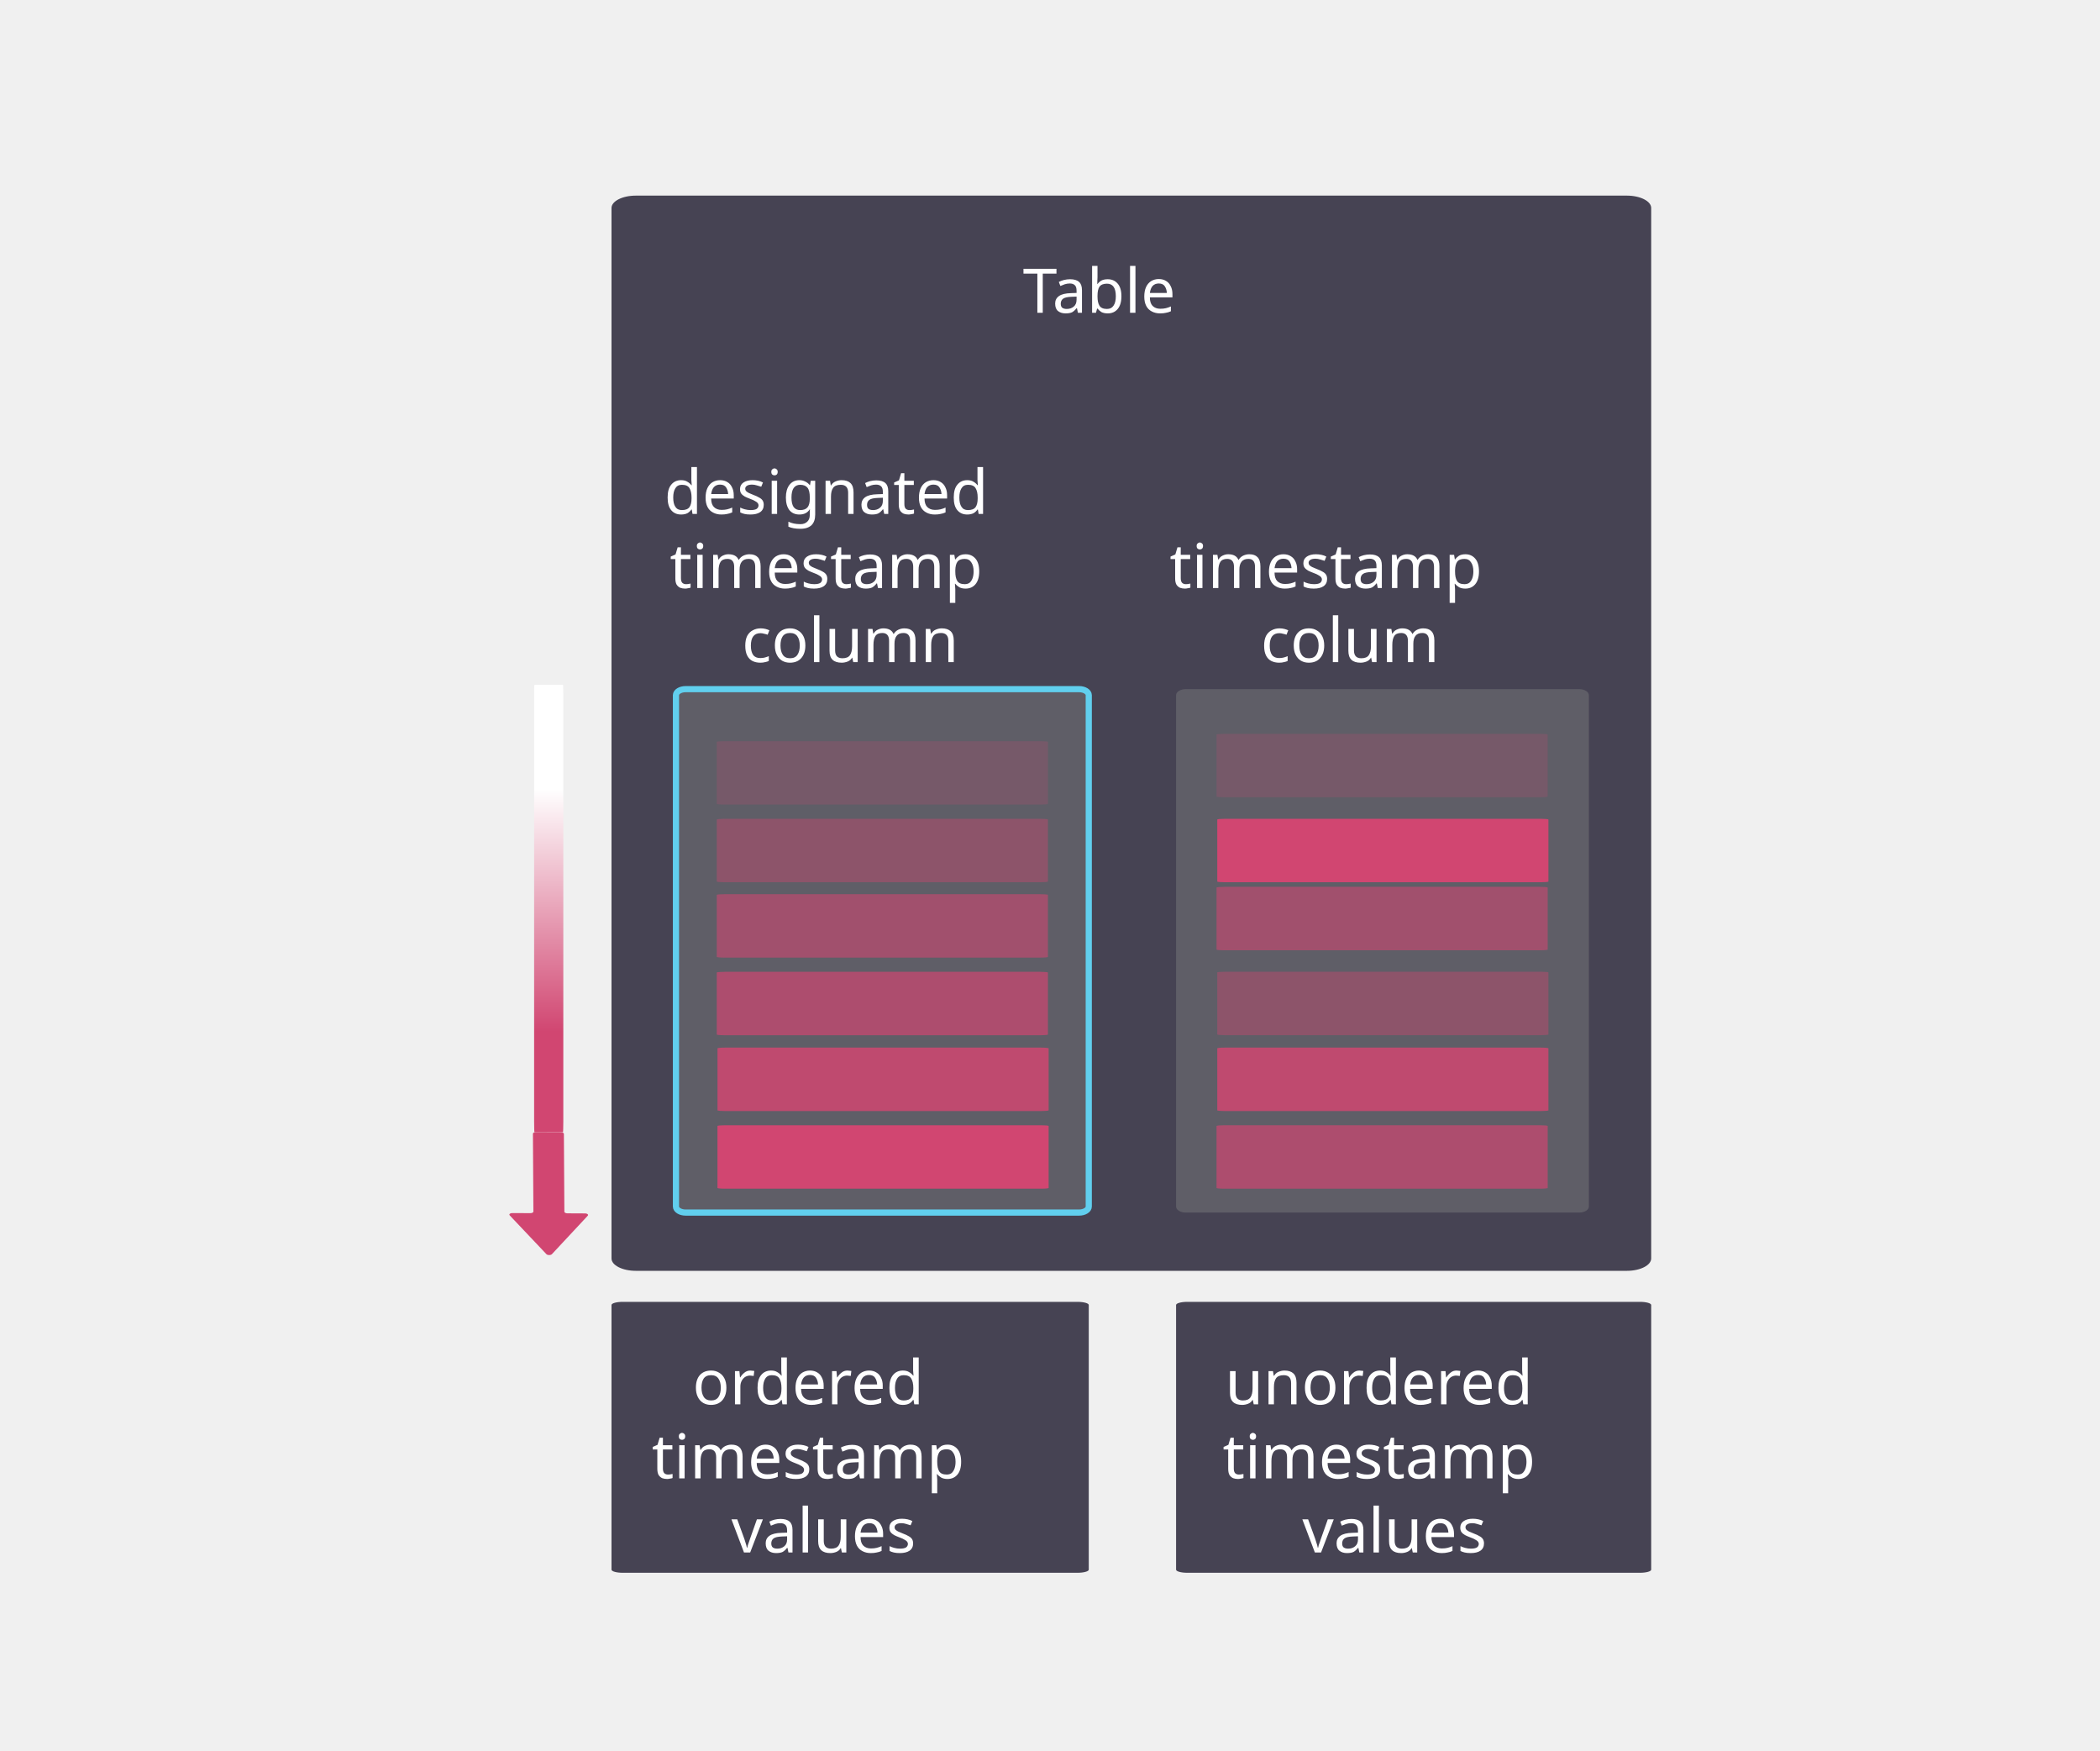
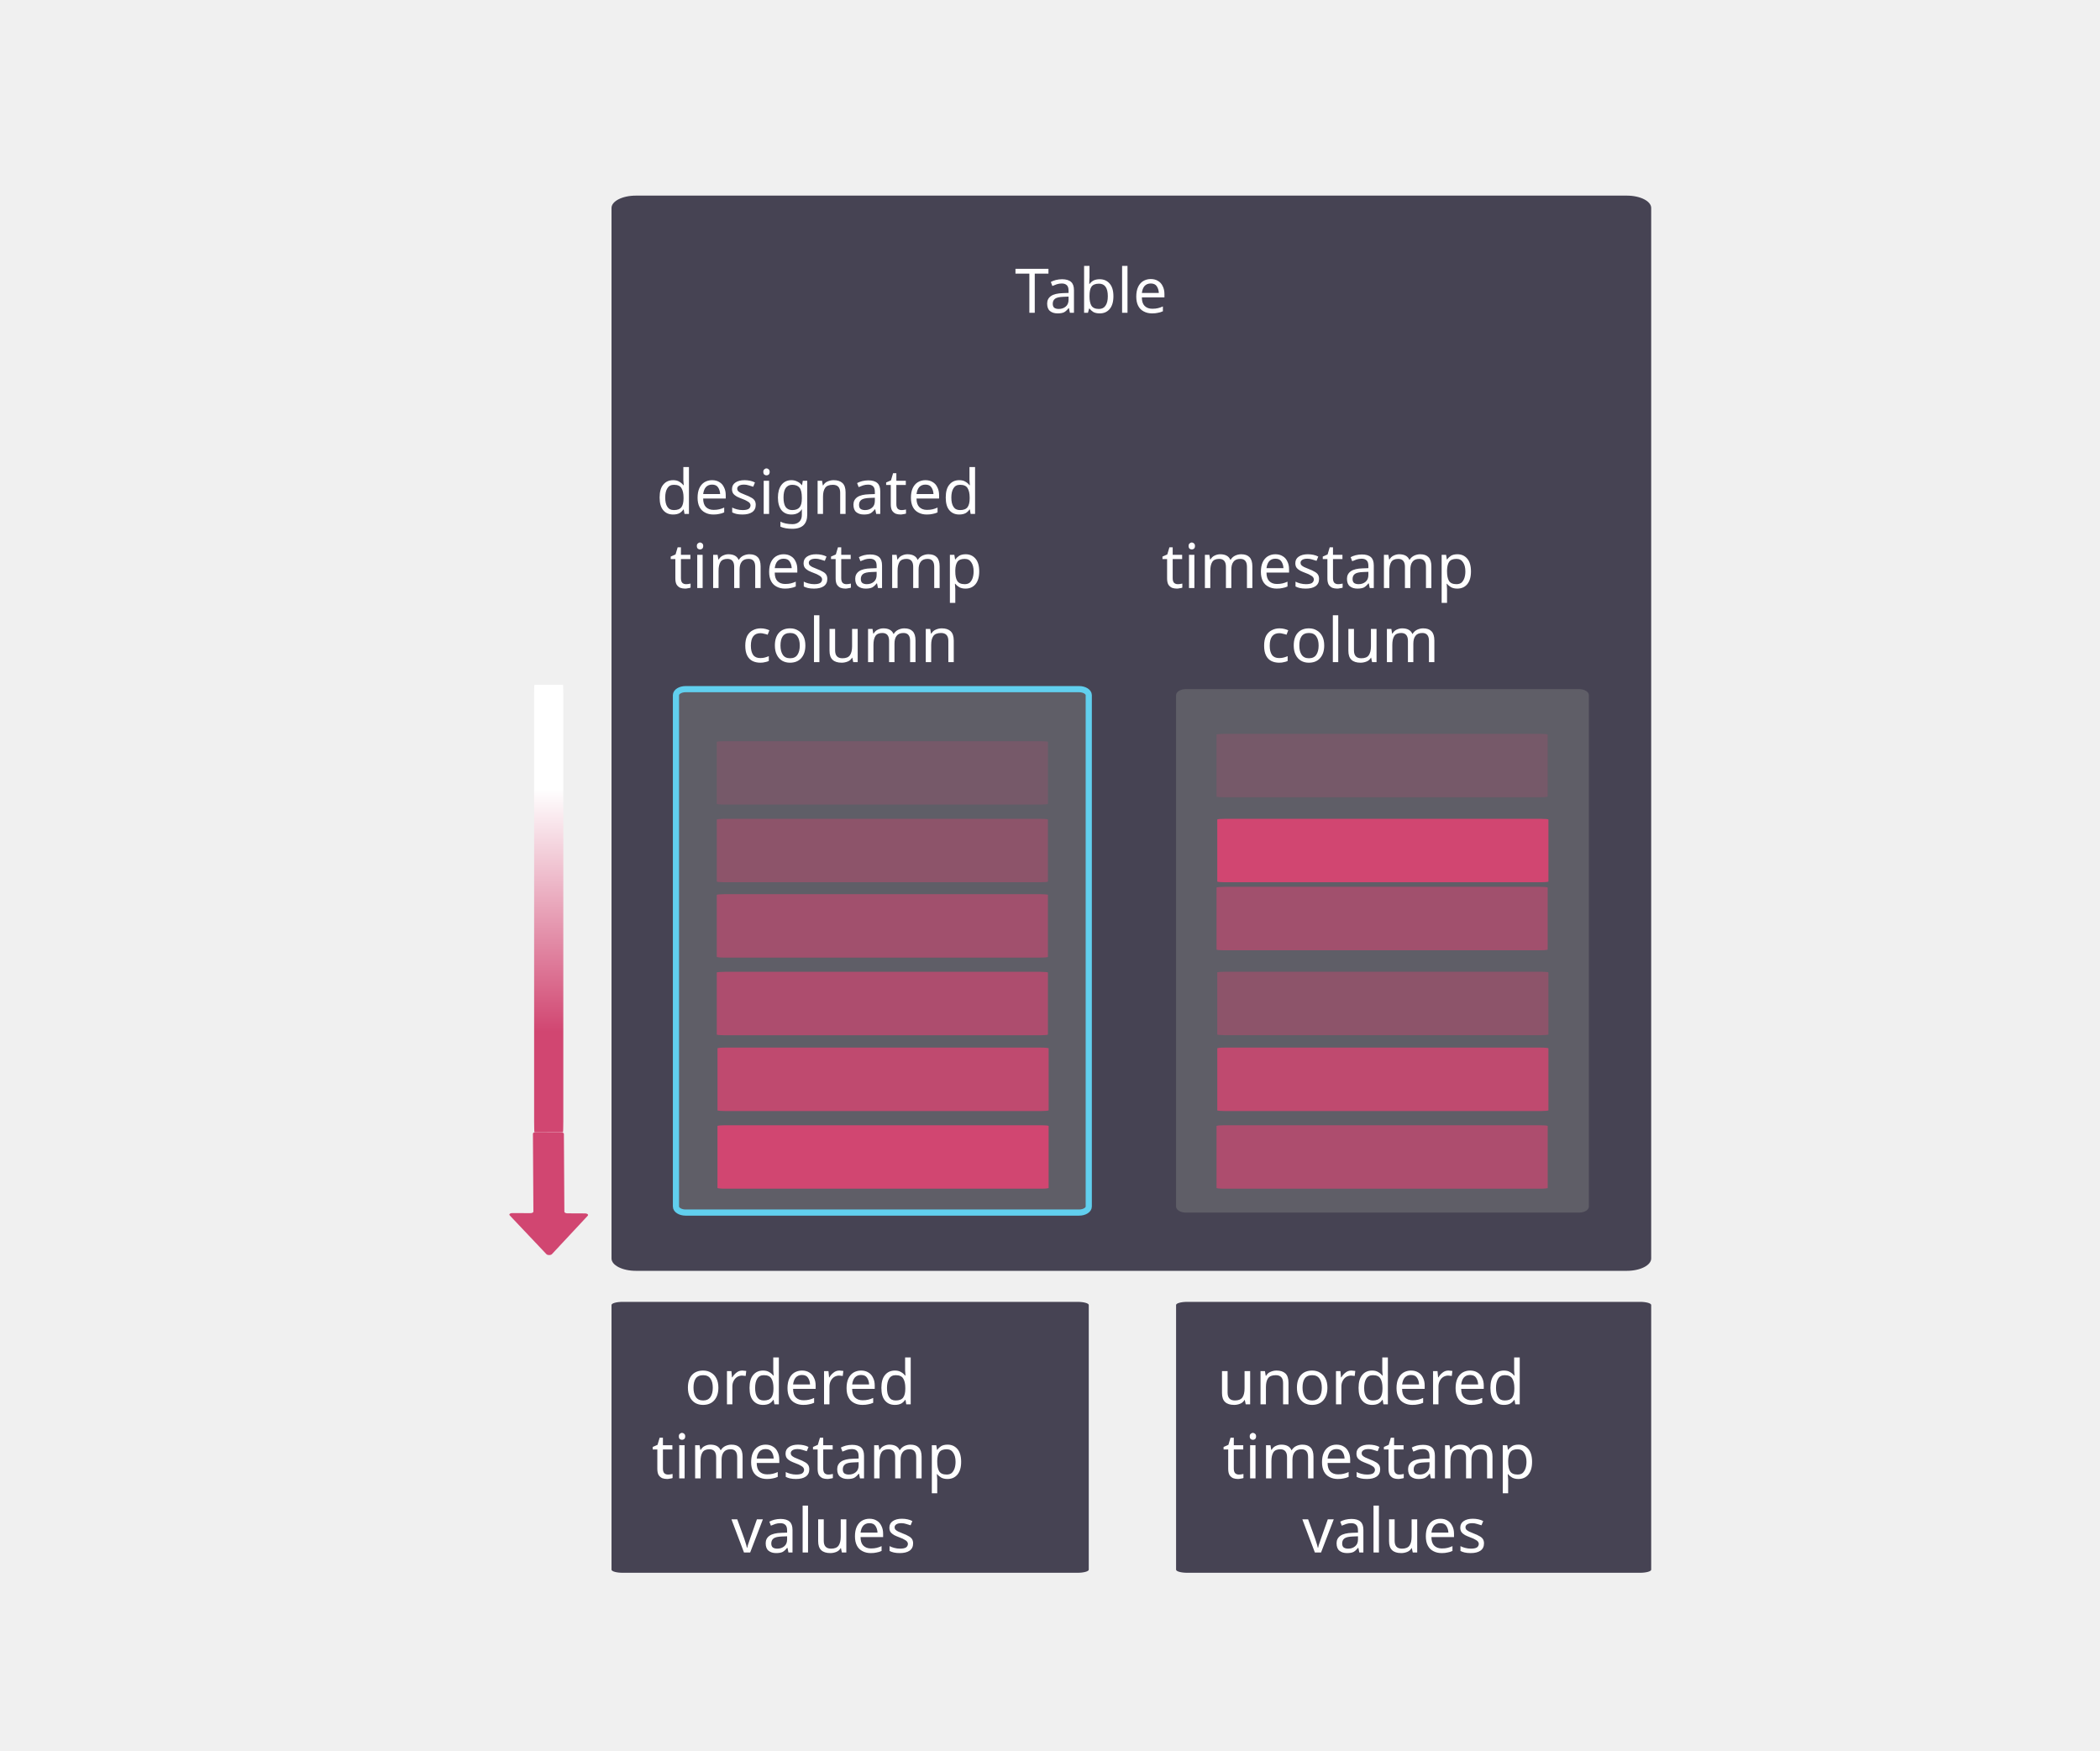
- <svg xmlns="http://www.w3.org/2000/svg" xmlns:ns1="http://vectornator.io" height="100%" style="fill-rule:evenodd;clip-rule:evenodd;stroke-linecap:round;stroke-linejoin:round;" xml:space="preserve" width="100%" version="1.1" viewBox="0 0 170.1 141.75">
+ <svg xmlns="http://www.w3.org/2000/svg" xmlns:ns1="http://vectornator.io" style="fill-rule:evenodd;clip-rule:evenodd;stroke-linecap:round;stroke-linejoin:round" width="100%" height="100%" version="1.1" viewBox="0 0 170.1 141.75" xml:space="preserve">
  <defs>
-     <linearGradient y1="93.625" id="LinearGradient" x1="29.53" y2="73.947" x2="29.53" gradientUnits="userSpaceOnUse" gradientTransform="matrix(1 -2.22045e-16 2.22045e-16 1 13.7343 -10.0674)">
-       <stop stop-color="#d14671" offset="0" />
-       <stop stop-color="#ffffff" offset="1" />
+     <linearGradient id="LinearGradient" x1="29.53" x2="29.53" y1="93.625" y2="73.947" gradientTransform="matrix(1 -2.22045e-16 2.22045e-16 1 13.7343 -10.0674)" gradientUnits="userSpaceOnUse">
+       <stop offset="0" stop-color="#d14671" />
+       <stop offset="1" stop-color="#fff" />
    </linearGradient>
  </defs>
  <g id="layer1 copy" ns1:layerName="layer1 copy">
-     <path d="M51.505+15.841L131.775+15.841C132.864+15.841+133.747+16.29+133.747+16.843L133.747+101.908C133.747+102.462+132.864+102.911+131.775+102.911L51.505+102.911C50.415+102.911+49.532+102.462+49.532+101.908L49.532+16.843C49.532+16.29+50.415+15.841+51.505+15.841Z" fill-rule="evenodd" fill="#464353" opacity="1" />
-     <text x="0" font-family="sans-serif" y="0" text-anchor="middle" ns1:text="Table" fill="#ffffff" font-size="5" ns1:width="14.9531" opacity="1" transform="matrix(1 0 0 1 84.1631 20.3312)">
-       <tspan x="7.477" y="5" textLength="11.953">
- Table</tspan>
+     <path fill="#464353" fill-rule="evenodd" d="M51.505+15.841L131.775+15.841C132.864+15.841+133.747+16.29+133.747+16.843L133.747+101.908C133.747+102.462+132.864+102.911+131.775+102.911L51.505+102.911C50.415+102.911+49.532+102.462+49.532+101.908L49.532+16.843C49.532+16.29+50.415+15.841+51.505+15.841Z" opacity="1" />
+     <text x="0" y="0" fill="#fff" font-family="sans-serif" font-size="5" opacity="1" text-anchor="middle" transform="matrix(1 0 0 1 84.1631 20.3312)" ns1:text="Table" ns1:width="14.953">
+       <tspan x="7.477" y="5" textLength="11.953">Table</tspan>
    </text>
-     <path d="M44.703+101.564L45+101.245L47.401+98.671L47.611+98.444C47.64+98.413+47.642+98.376+47.618+98.344C47.593+98.311+47.544+98.285+47.481+98.271C47.452+98.265+47.421+98.262+47.389+98.262L45.962+98.255C45.826+98.254+45.715+98.197+45.714+98.127L45.675+91.817C45.675+91.747+45.565+91.69+45.429+91.689L43.413+91.68C43.277+91.679+43.166+91.735+43.167+91.806L43.205+98.116C43.205+98.185+43.096+98.241+42.961+98.241L41.501+98.234C41.47+98.234+41.439+98.237+41.41+98.243C41.347+98.256+41.298+98.282+41.273+98.314C41.249+98.347+41.252+98.383+41.282+98.415L41.498+98.644L43.956+101.24L44.26+101.562C44.302+101.606+44.388+101.634+44.482+101.634C44.576+101.634+44.662+101.607+44.703+101.564Z" fill-rule="evenodd" fill="#d14671" opacity="1" />
-     <path d="M96.045+55.807L127.917+55.807C128.349+55.807+128.7+56.026+128.7+56.295L128.7+97.705C128.7+97.974+128.349+98.193+127.917+98.193L96.045+98.193C95.613+98.193+95.262+97.974+95.262+97.705L95.262+56.295C95.262+56.026+95.613+55.807+96.045+55.807Z" fill-rule="evenodd" fill="#5f5e67" opacity="1" />
-     <path d="M43.264+90.831L43.264+56.308C43.264+55.839+43.276+55.459+43.291+55.459L45.601+55.459C45.616+55.459+45.628+55.839+45.628+56.308L45.628+90.831C45.628+91.3+45.616+91.68+45.601+91.68L43.291+91.68C43.276+91.68+43.264+91.3+43.264+90.831Z" fill-rule="evenodd" fill="url(#LinearGradient)" opacity="1" />
-     <path stroke="#61cfee" fill-rule="evenodd" stroke-width="0.5" d="M55.535+55.807L87.407+55.807C87.839+55.807+88.19+56.026+88.19+56.295L88.19+97.705C88.19+97.974+87.839+98.193+87.407+98.193L55.535+98.193C55.103+98.193+54.752+97.974+54.752+97.705L54.752+56.295C54.752+56.026+55.103+55.807+55.535+55.807Z" fill="#5f5e67" stroke-linecap="round" opacity="1" stroke-linejoin="round" />
-     <path d="M58.687+60.019L84.255+60.019C84.602+60.019+84.883+60.045+84.883+60.078L84.883+65.097C84.883+65.13+84.602+65.156+84.255+65.156L58.687+65.156C58.34+65.156+58.059+65.13+58.059+65.097L58.059+60.078C58.059+60.045+58.34+60.019+58.687+60.019Z" fill-rule="evenodd" fill-opacity="0.204" fill="#d14671" opacity="1" />
-     <path d="M58.687+66.306L84.255+66.306C84.602+66.306+84.883+66.333+84.883+66.366L84.883+71.385C84.883+71.418+84.602+71.444+84.255+71.444L58.687+71.444C58.34+71.444+58.059+71.418+58.059+71.385L58.059+66.366C58.059+66.333+58.34+66.306+58.687+66.306Z" fill-rule="evenodd" fill-opacity="0.404" fill="#d14671" opacity="1" />
-     <path d="M58.687+72.409L84.255+72.409C84.602+72.409+84.883+72.435+84.883+72.468L84.883+77.487C84.883+77.52+84.602+77.547+84.255+77.547L58.687+77.547C58.34+77.547+58.059+77.52+58.059+77.487L58.059+72.468C58.059+72.435+58.34+72.409+58.687+72.409Z" fill-rule="evenodd" fill-opacity="0.577" fill="#d14671" opacity="1" />
-     <path d="M58.687+78.697L84.255+78.697C84.602+78.697+84.883+78.723+84.883+78.756L84.883+83.775C84.883+83.808+84.602+83.834+84.255+83.834L58.687+83.834C58.34+83.834+58.059+83.808+58.059+83.775L58.059+78.756C58.059+78.723+58.34+78.697+58.687+78.697Z" fill-rule="evenodd" fill-opacity="0.691" fill="#d14671" opacity="1" />
-     <path d="M58.745+84.834L84.312+84.834C84.659+84.834+84.94+84.861+84.94+84.894L84.94+89.913C84.94+89.946+84.659+89.972+84.312+89.972L58.745+89.972C58.398+89.972+58.116+89.946+58.116+89.913L58.116+84.894C58.116+84.861+58.398+84.834+58.745+84.834Z" fill-rule="evenodd" fill-opacity="0.842" fill="#d14671" opacity="1" />
-     <path d="M58.745+91.122L84.312+91.122C84.659+91.122+84.94+91.149+84.94+91.181L84.94+96.201C84.94+96.233+84.659+96.26+84.312+96.26L58.745+96.26C58.398+96.26+58.116+96.233+58.116+96.201L58.116+91.181C58.116+91.149+58.398+91.122+58.745+91.122Z" fill-rule="evenodd" fill="#d14671" opacity="1" />
-     <text x="0" font-family="sans-serif" y="0" text-anchor="middle" ns1:text="designated&#10;timestamp&#10;column" fill="#ffffff" font-size="5" ns1:width="27.4653" opacity="1" transform="matrix(1 0 0 1 57.7382 36.6183)">
-       <tspan x="13.733" y="5" textLength="24.465">
- designated
- </tspan>
-       <tspan x="13.733" y="11" textLength="23.061">
- timestamp
- </tspan>
-       <tspan x="13.733" y="17" textLength="16.118">
- column</tspan>
+     <path fill="#d14671" fill-rule="evenodd" d="M44.703+101.564L45+101.245L47.401+98.671L47.611+98.444C47.64+98.413+47.642+98.376+47.618+98.344C47.593+98.311+47.544+98.285+47.481+98.271C47.452+98.265+47.421+98.262+47.389+98.262L45.962+98.255C45.826+98.254+45.715+98.197+45.714+98.127L45.675+91.817C45.675+91.747+45.565+91.69+45.429+91.689L43.413+91.68C43.277+91.679+43.166+91.735+43.167+91.806L43.205+98.116C43.205+98.185+43.096+98.241+42.961+98.241L41.501+98.234C41.47+98.234+41.439+98.237+41.41+98.243C41.347+98.256+41.298+98.282+41.273+98.314C41.249+98.347+41.252+98.383+41.282+98.415L41.498+98.644L43.956+101.24L44.26+101.562C44.302+101.606+44.388+101.634+44.482+101.634C44.576+101.634+44.662+101.607+44.703+101.564Z" opacity="1" />
+     <path fill="#5f5e67" fill-rule="evenodd" d="M96.045+55.807L127.917+55.807C128.349+55.807+128.7+56.026+128.7+56.295L128.7+97.705C128.7+97.974+128.349+98.193+127.917+98.193L96.045+98.193C95.613+98.193+95.262+97.974+95.262+97.705L95.262+56.295C95.262+56.026+95.613+55.807+96.045+55.807Z" opacity="1" />
+     <path fill="url(#LinearGradient)" fill-rule="evenodd" d="M43.264+90.831L43.264+56.308C43.264+55.839+43.276+55.459+43.291+55.459L45.601+55.459C45.616+55.459+45.628+55.839+45.628+56.308L45.628+90.831C45.628+91.3+45.616+91.68+45.601+91.68L43.291+91.68C43.276+91.68+43.264+91.3+43.264+90.831Z" opacity="1" />
+     <path fill="#5f5e67" fill-rule="evenodd" stroke="#61cfee" stroke-linecap="round" stroke-linejoin="round" stroke-width=".5" d="M55.535+55.807L87.407+55.807C87.839+55.807+88.19+56.026+88.19+56.295L88.19+97.705C88.19+97.974+87.839+98.193+87.407+98.193L55.535+98.193C55.103+98.193+54.752+97.974+54.752+97.705L54.752+56.295C54.752+56.026+55.103+55.807+55.535+55.807Z" opacity="1" />
+     <path fill="#d14671" fill-opacity=".204" fill-rule="evenodd" d="M58.687+60.019L84.255+60.019C84.602+60.019+84.883+60.045+84.883+60.078L84.883+65.097C84.883+65.13+84.602+65.156+84.255+65.156L58.687+65.156C58.34+65.156+58.059+65.13+58.059+65.097L58.059+60.078C58.059+60.045+58.34+60.019+58.687+60.019Z" opacity="1" />
+     <path fill="#d14671" fill-opacity=".404" fill-rule="evenodd" d="M58.687+66.306L84.255+66.306C84.602+66.306+84.883+66.333+84.883+66.366L84.883+71.385C84.883+71.418+84.602+71.444+84.255+71.444L58.687+71.444C58.34+71.444+58.059+71.418+58.059+71.385L58.059+66.366C58.059+66.333+58.34+66.306+58.687+66.306Z" opacity="1" />
+     <path fill="#d14671" fill-opacity=".577" fill-rule="evenodd" d="M58.687+72.409L84.255+72.409C84.602+72.409+84.883+72.435+84.883+72.468L84.883+77.487C84.883+77.52+84.602+77.547+84.255+77.547L58.687+77.547C58.34+77.547+58.059+77.52+58.059+77.487L58.059+72.468C58.059+72.435+58.34+72.409+58.687+72.409Z" opacity="1" />
+     <path fill="#d14671" fill-opacity=".691" fill-rule="evenodd" d="M58.687+78.697L84.255+78.697C84.602+78.697+84.883+78.723+84.883+78.756L84.883+83.775C84.883+83.808+84.602+83.834+84.255+83.834L58.687+83.834C58.34+83.834+58.059+83.808+58.059+83.775L58.059+78.756C58.059+78.723+58.34+78.697+58.687+78.697Z" opacity="1" />
+     <path fill="#d14671" fill-opacity=".842" fill-rule="evenodd" d="M58.745+84.834L84.312+84.834C84.659+84.834+84.94+84.861+84.94+84.894L84.94+89.913C84.94+89.946+84.659+89.972+84.312+89.972L58.745+89.972C58.398+89.972+58.116+89.946+58.116+89.913L58.116+84.894C58.116+84.861+58.398+84.834+58.745+84.834Z" opacity="1" />
+     <path fill="#d14671" fill-rule="evenodd" d="M58.745+91.122L84.312+91.122C84.659+91.122+84.94+91.149+84.94+91.181L84.94+96.201C84.94+96.233+84.659+96.26+84.312+96.26L58.745+96.26C58.398+96.26+58.116+96.233+58.116+96.201L58.116+91.181C58.116+91.149+58.398+91.122+58.745+91.122Z" opacity="1" />
+     <text x="0" y="0" fill="#fff" font-family="sans-serif" font-size="5" opacity="1" text-anchor="middle" transform="matrix(1 0 0 1 57.7382 36.6183)" ns1:text="designated timestamp column" ns1:width="27.465">
+       <tspan x="13.733" y="5" textLength="24.465">designated </tspan>
+       <tspan x="13.733" y="11" textLength="23.061"> timestamp </tspan>
+       <tspan x="13.733" y="17" textLength="16.118"> column</tspan>
    </text>
-     <text x="0" font-family="sans-serif" y="0" text-anchor="middle" ns1:text=" &#10;timestamp&#10;colum" fill="#ffffff" font-size="5" ns1:width="26.0615" opacity="1" transform="matrix(1 0 0 1 98.9214 36.6183)">
-       <tspan x="13.725" y="5" textLength="1.389">
-  
- </tspan>
-       <tspan x="13.031" y="11" textLength="23.061">
- timestamp
- </tspan>
-       <tspan x="13.031" y="17" textLength="13.337">
- colum</tspan>
+     <text x="0" y="0" fill="#fff" font-family="sans-serif" font-size="5" opacity="1" text-anchor="middle" transform="matrix(1 0 0 1 98.9214 36.6183)" ns1:text="timestamp colum" ns1:width="26.061">
+       <tspan x="13.031" y="11" textLength="23.061">timestamp </tspan>
+       <tspan x="13.031" y="17" textLength="13.337"> colum</tspan>
    </text>
-     <path d="M99.169+59.426L124.736+59.426C125.083+59.426+125.364+59.453+125.364+59.485L125.364+64.505C125.364+64.537+125.083+64.564+124.736+64.564L99.169+64.564C98.822+64.564+98.54+64.537+98.54+64.505L98.54+59.485C98.54+59.453+98.822+59.426+99.169+59.426Z" fill-rule="evenodd" fill-opacity="0.204" fill="#d14671" opacity="1" />
-     <path d="M99.226+78.69L124.794+78.69C125.141+78.69+125.422+78.717+125.422+78.749L125.422+83.769C125.422+83.802+125.141+83.828+124.794+83.828L99.226+83.828C98.879+83.828+98.598+83.802+98.598+83.769L98.598+78.749C98.598+78.717+98.879+78.69+99.226+78.69Z" fill-rule="evenodd" fill-opacity="0.404" fill="#d14671" opacity="1" />
-     <path d="M99.169+71.816L124.736+71.816C125.083+71.816+125.364+71.843+125.364+71.875L125.364+76.895C125.364+76.927+125.083+76.954+124.736+76.954L99.169+76.954C98.822+76.954+98.54+76.927+98.54+76.895L98.54+71.875C98.54+71.843+98.822+71.816+99.169+71.816Z" fill-rule="evenodd" fill-opacity="0.577" fill="#d14671" opacity="1" />
-     <path d="M99.169+91.122L124.736+91.122C125.083+91.122+125.364+91.149+125.364+91.181L125.364+96.201C125.364+96.233+125.083+96.26+124.736+96.26L99.169+96.26C98.822+96.26+98.54+96.233+98.54+96.201L98.54+91.181C98.54+91.149+98.822+91.122+99.169+91.122Z" fill-rule="evenodd" fill-opacity="0.691" fill="#d14671" opacity="1" />
-     <path d="M99.226+84.834L124.794+84.834C125.141+84.834+125.422+84.861+125.422+84.894L125.422+89.913C125.422+89.946+125.141+89.972+124.794+89.972L99.226+89.972C98.879+89.972+98.598+89.946+98.598+89.913L98.598+84.894C98.598+84.861+98.879+84.834+99.226+84.834Z" fill-rule="evenodd" fill-opacity="0.842" fill="#d14671" opacity="1" />
-     <path d="M99.226+66.306L124.794+66.306C125.141+66.306+125.422+66.333+125.422+66.366L125.422+71.385C125.422+71.418+125.141+71.444+124.794+71.444L99.226+71.444C98.879+71.444+98.598+71.418+98.598+71.385L98.598+66.366C98.598+66.333+98.879+66.306+99.226+66.306Z" fill-rule="evenodd" fill="#d14671" opacity="1" />
-     <path d="M50.438+105.424L87.284+105.424C87.784+105.424+88.19+105.538+88.19+105.677L88.19+127.11C88.19+127.25+87.784+127.363+87.284+127.363L50.438+127.363C49.938+127.363+49.532+127.25+49.532+127.11L49.532+105.677C49.532+105.538+49.938+105.424+50.438+105.424Z" fill-rule="evenodd" fill="#464353" opacity="1" />
-     <path d="M96.164+105.424L132.846+105.424C133.343+105.424+133.747+105.538+133.747+105.677L133.747+127.11C133.747+127.25+133.343+127.363+132.846+127.363L96.164+127.363C95.666+127.363+95.262+127.25+95.262+127.11L95.262+105.677C95.262+105.538+95.666+105.424+96.164+105.424Z" fill-rule="evenodd" fill="#464353" opacity="1" />
-     <text x="0" font-family="sans-serif" y="0" text-anchor="middle" ns1:text="ordered timestamp values" fill="#ffffff" font-size="5" ns1:width="29.6929" opacity="1" transform="matrix(1 0 0 1 54.4702 108.721)">
-       <tspan x="15.541" y="5" textLength="18.623">
- ordered </tspan>
-       <tspan x="15.541" y="11" textLength="24.451">
- timestamp </tspan>
-       <tspan x="14.846" y="17" textLength="14.453">
- values</tspan>
+     <path fill="#d14671" fill-opacity=".204" fill-rule="evenodd" d="M99.169+59.426L124.736+59.426C125.083+59.426+125.364+59.453+125.364+59.485L125.364+64.505C125.364+64.537+125.083+64.564+124.736+64.564L99.169+64.564C98.822+64.564+98.54+64.537+98.54+64.505L98.54+59.485C98.54+59.453+98.822+59.426+99.169+59.426Z" opacity="1" />
+     <path fill="#d14671" fill-opacity=".404" fill-rule="evenodd" d="M99.226+78.69L124.794+78.69C125.141+78.69+125.422+78.717+125.422+78.749L125.422+83.769C125.422+83.802+125.141+83.828+124.794+83.828L99.226+83.828C98.879+83.828+98.598+83.802+98.598+83.769L98.598+78.749C98.598+78.717+98.879+78.69+99.226+78.69Z" opacity="1" />
+     <path fill="#d14671" fill-opacity=".577" fill-rule="evenodd" d="M99.169+71.816L124.736+71.816C125.083+71.816+125.364+71.843+125.364+71.875L125.364+76.895C125.364+76.927+125.083+76.954+124.736+76.954L99.169+76.954C98.822+76.954+98.54+76.927+98.54+76.895L98.54+71.875C98.54+71.843+98.822+71.816+99.169+71.816Z" opacity="1" />
+     <path fill="#d14671" fill-opacity=".691" fill-rule="evenodd" d="M99.169+91.122L124.736+91.122C125.083+91.122+125.364+91.149+125.364+91.181L125.364+96.201C125.364+96.233+125.083+96.26+124.736+96.26L99.169+96.26C98.822+96.26+98.54+96.233+98.54+96.201L98.54+91.181C98.54+91.149+98.822+91.122+99.169+91.122Z" opacity="1" />
+     <path fill="#d14671" fill-opacity=".842" fill-rule="evenodd" d="M99.226+84.834L124.794+84.834C125.141+84.834+125.422+84.861+125.422+84.894L125.422+89.913C125.422+89.946+125.141+89.972+124.794+89.972L99.226+89.972C98.879+89.972+98.598+89.946+98.598+89.913L98.598+84.894C98.598+84.861+98.879+84.834+99.226+84.834Z" opacity="1" />
+     <path fill="#d14671" fill-rule="evenodd" d="M99.226+66.306L124.794+66.306C125.141+66.306+125.422+66.333+125.422+66.366L125.422+71.385C125.422+71.418+125.141+71.444+124.794+71.444L99.226+71.444C98.879+71.444+98.598+71.418+98.598+71.385L98.598+66.366C98.598+66.333+98.879+66.306+99.226+66.306Z" opacity="1" />
+     <path fill="#464353" fill-rule="evenodd" d="M50.438+105.424L87.284+105.424C87.784+105.424+88.19+105.538+88.19+105.677L88.19+127.11C88.19+127.25+87.784+127.363+87.284+127.363L50.438+127.363C49.938+127.363+49.532+127.25+49.532+127.11L49.532+105.677C49.532+105.538+49.938+105.424+50.438+105.424Z" opacity="1" />
+     <path fill="#464353" fill-rule="evenodd" d="M96.164+105.424L132.846+105.424C133.343+105.424+133.747+105.538+133.747+105.677L133.747+127.11C133.747+127.25+133.343+127.363+132.846+127.363L96.164+127.363C95.666+127.363+95.262+127.25+95.262+127.11L95.262+105.677C95.262+105.538+95.666+105.424+96.164+105.424Z" opacity="1" />
+     <text x="0" y="0" fill="#fff" font-family="sans-serif" font-size="5" opacity="1" text-anchor="middle" transform="matrix(1 0 0 1 54.4702 108.721)" ns1:text="ordered timestamp values" ns1:width="29.693">
+       <tspan x="15.541" y="5" textLength="18.623">ordered </tspan>
+       <tspan x="15.541" y="11" textLength="24.451"> timestamp </tspan>
+       <tspan x="14.846" y="17" textLength="14.453"> values</tspan>
    </text>
-     <text x="0" font-family="sans-serif" y="0" text-anchor="middle" ns1:text="unordered timestamp values" fill="#ffffff" font-size="5" ns1:width="30.8864" opacity="1" transform="matrix(1 0 0 1 100.114 108.721)">
-       <tspan x="16.138" y="5" textLength="24.185">
- unordered </tspan>
-       <tspan x="16.138" y="11" textLength="24.451">
- timestamp </tspan>
-       <tspan x="15.443" y="17" textLength="14.453">
- values</tspan>
+     <text x="0" y="0" fill="#fff" font-family="sans-serif" font-size="5" opacity="1" text-anchor="middle" transform="matrix(1 0 0 1 100.114 108.721)" ns1:text="unordered timestamp values" ns1:width="30.886">
+       <tspan x="16.138" y="5" textLength="24.185">unordered </tspan>
+       <tspan x="16.138" y="11" textLength="24.451"> timestamp </tspan>
+       <tspan x="15.443" y="17" textLength="14.453"> values</tspan>
    </text>
-     <text x="0" font-family="sans-serif" y="0" text-anchor="middle" ns1:text="Time" fill="#ffffff" font-size="5" ns1:width="13.9277" opacity="1" transform="matrix(1 0 0 1 14.1591 77.5466)" />
  </g>
</svg>
